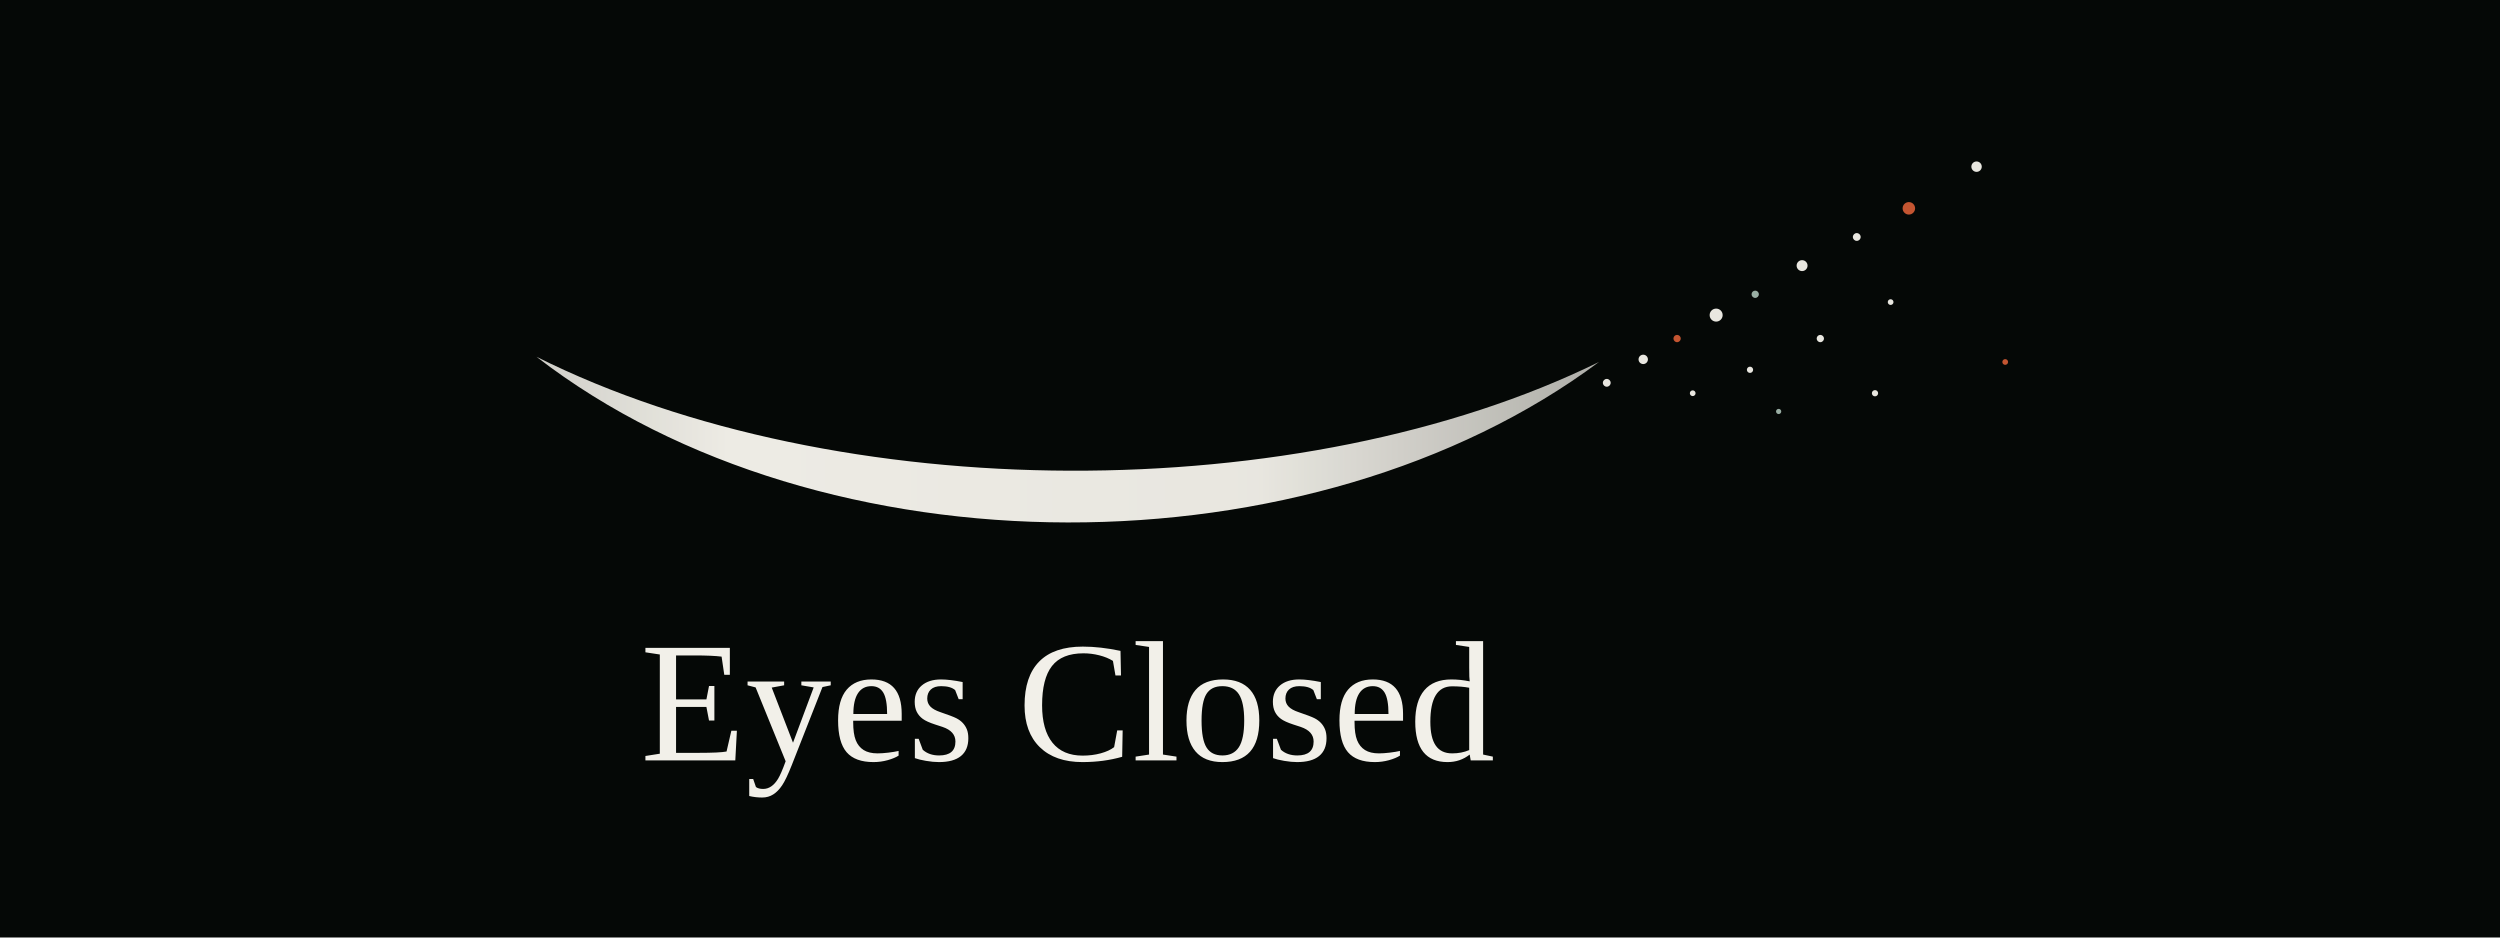
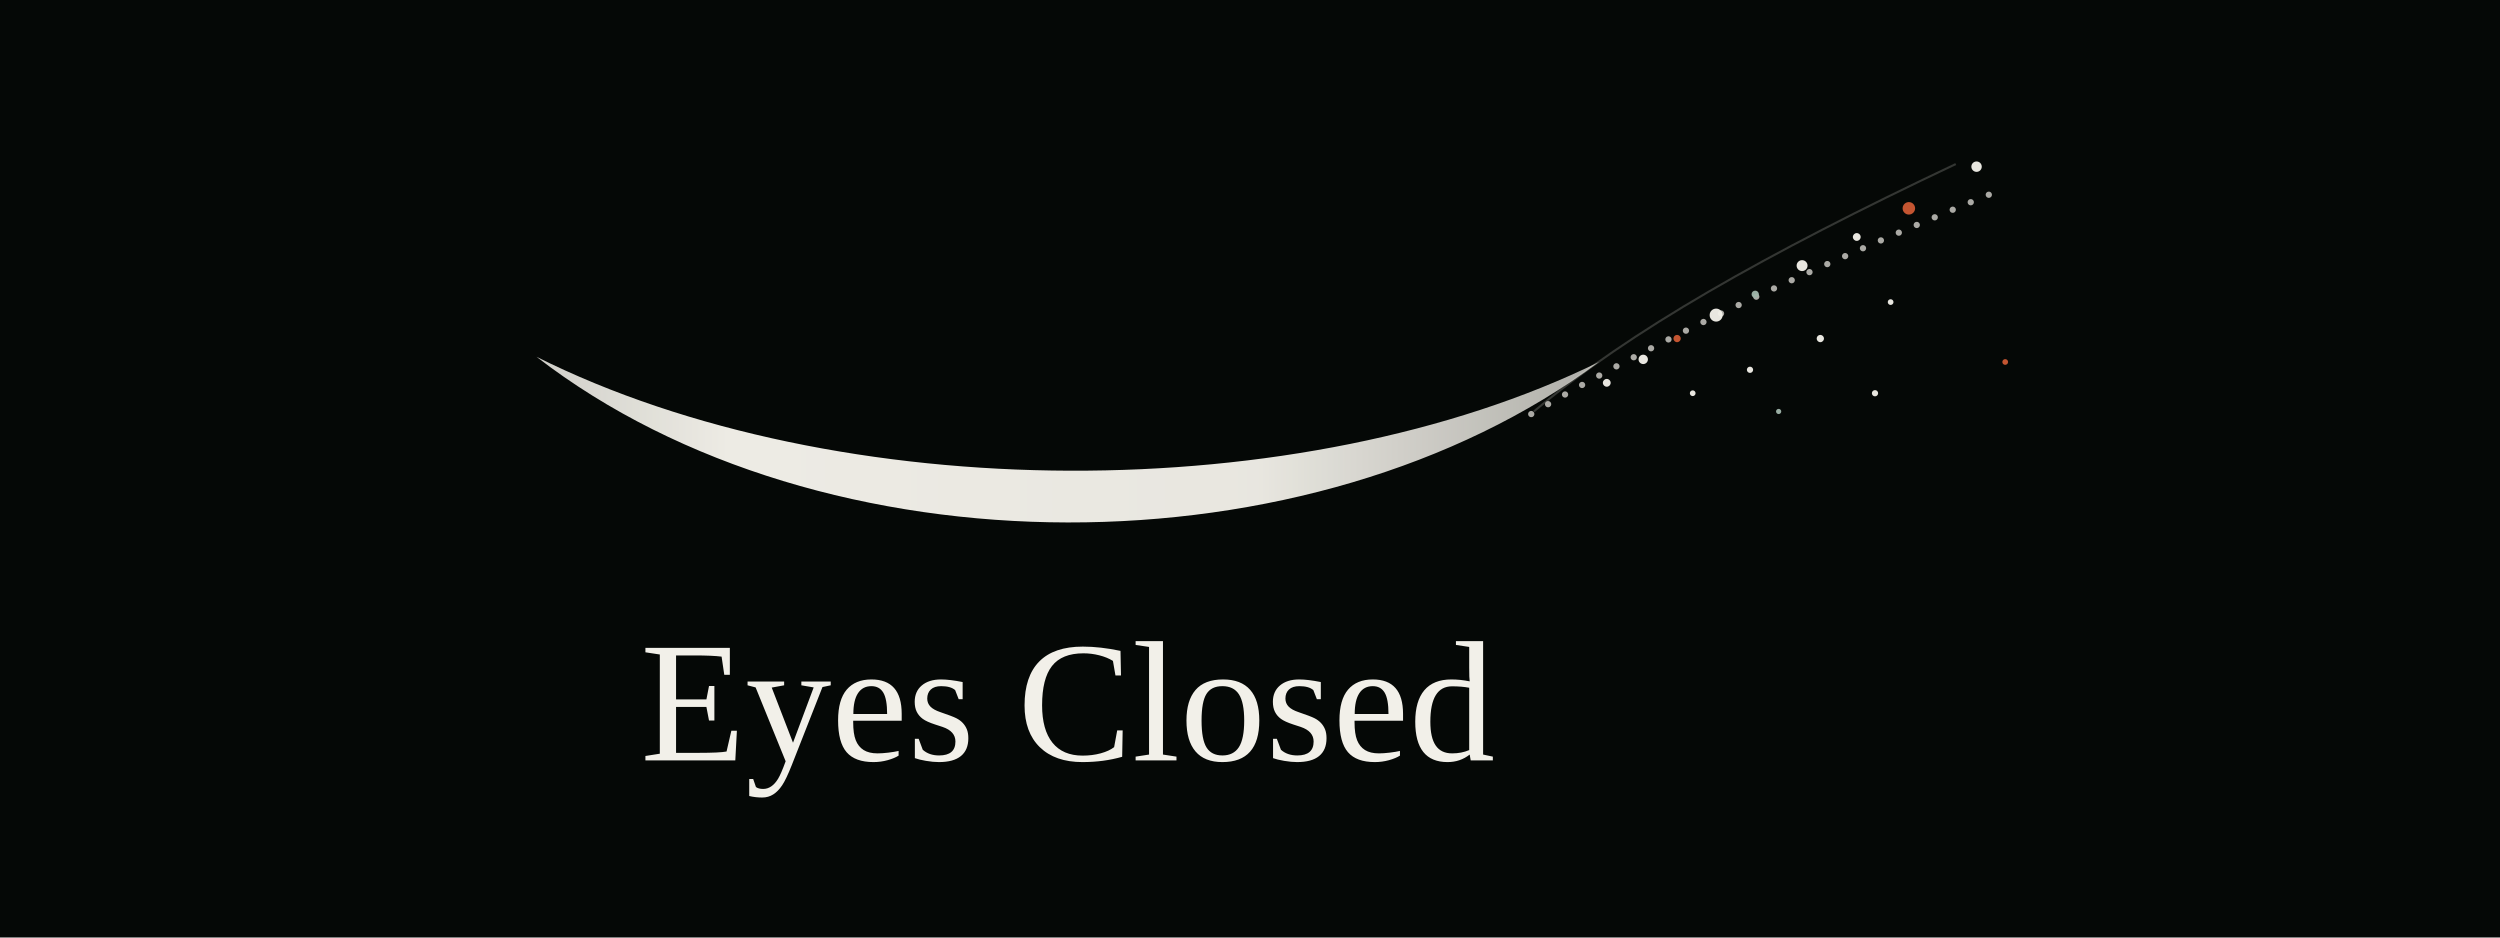
<svg xmlns="http://www.w3.org/2000/svg" viewBox="0 0 960 360" role="img" aria-labelledby="title desc">
  <defs>
-     <style>.bg{fill:#050806}.cream{fill:#f2f0e9}.sage{fill:#9fb5aa}.ember{fill:#cc5833}.serif{font-family:"Cormorant Garamond","Times New Roman",serif;font-size:66px;font-weight:400}</style>
+     <style>.bg{fill:#050806}.cream{fill:#f2f0e9}.sage{fill:#9fb5aa}.ember{fill:#cc5833}.line{fill:none;stroke:#f2f0e9;stroke-opacity:.2;stroke-width:.8}.dotline{fill:none;stroke-linecap:round;stroke-dasharray:0 7.5}.serif{font-family:"Cormorant Garamond","Times New Roman",serif;font-size:66px;font-weight:400}</style>
    <linearGradient id="arc04g" x1="0" x2="1">
      <stop offset="0" stop-color="#f2f0e9" stop-opacity=".86" />
      <stop offset=".18" stop-color="#f2f0e9" stop-opacity=".98" />
      <stop offset=".68" stop-color="#f2f0e9" stop-opacity=".96" />
      <stop offset="1" stop-color="#f2f0e9" stop-opacity=".72" />
    </linearGradient>
  </defs>
  <rect class="bg" width="960" height="360" />
  <path d="M206 137 C316 222 504 221 614 139 C500 195 322 195 206 137 Z" fill="url(#arc04g)" />
+   <path d="M589 158 C626 127 677 98 751 63" class="line" />
+   <path d="M588 159 C630 134 690 105 768 73" class="dotline" stroke="#f2f0e9" stroke-opacity=".7" stroke-width="2.4" />
  <g opacity=".96">
    <circle class="cream" cx="617" cy="147" r="1.5" />
    <circle class="cream" cx="631" cy="138" r="1.8" />
    <circle class="ember" cx="644" cy="130" r="1.4" />
    <circle class="cream" cx="659" cy="121" r="2.5" />
    <circle class="sage" cx="674" cy="113" r="1.4" />
    <circle class="cream" cx="692" cy="102" r="2.1" />
    <circle class="cream" cx="713" cy="91" r="1.5" />
    <circle class="ember" cx="733" cy="80" r="2.4" />
    <circle class="cream" cx="759" cy="64" r="2" />
    <circle class="cream" cx="650" cy="151" r="1.1" />
    <circle class="cream" cx="672" cy="142" r="1.2" />
    <circle class="cream" cx="699" cy="130" r="1.4" />
    <circle class="cream" cx="726" cy="116" r="1.1" />
    <circle class="sage" cx="683" cy="158" r="1" />
    <circle class="cream" cx="720" cy="151" r="1.2" />
    <circle class="ember" cx="770" cy="139" r="1.1" />
  </g>
  <text x="410" y="292" text-anchor="middle" class="cream serif">Eyes Closed</text>
</svg>
